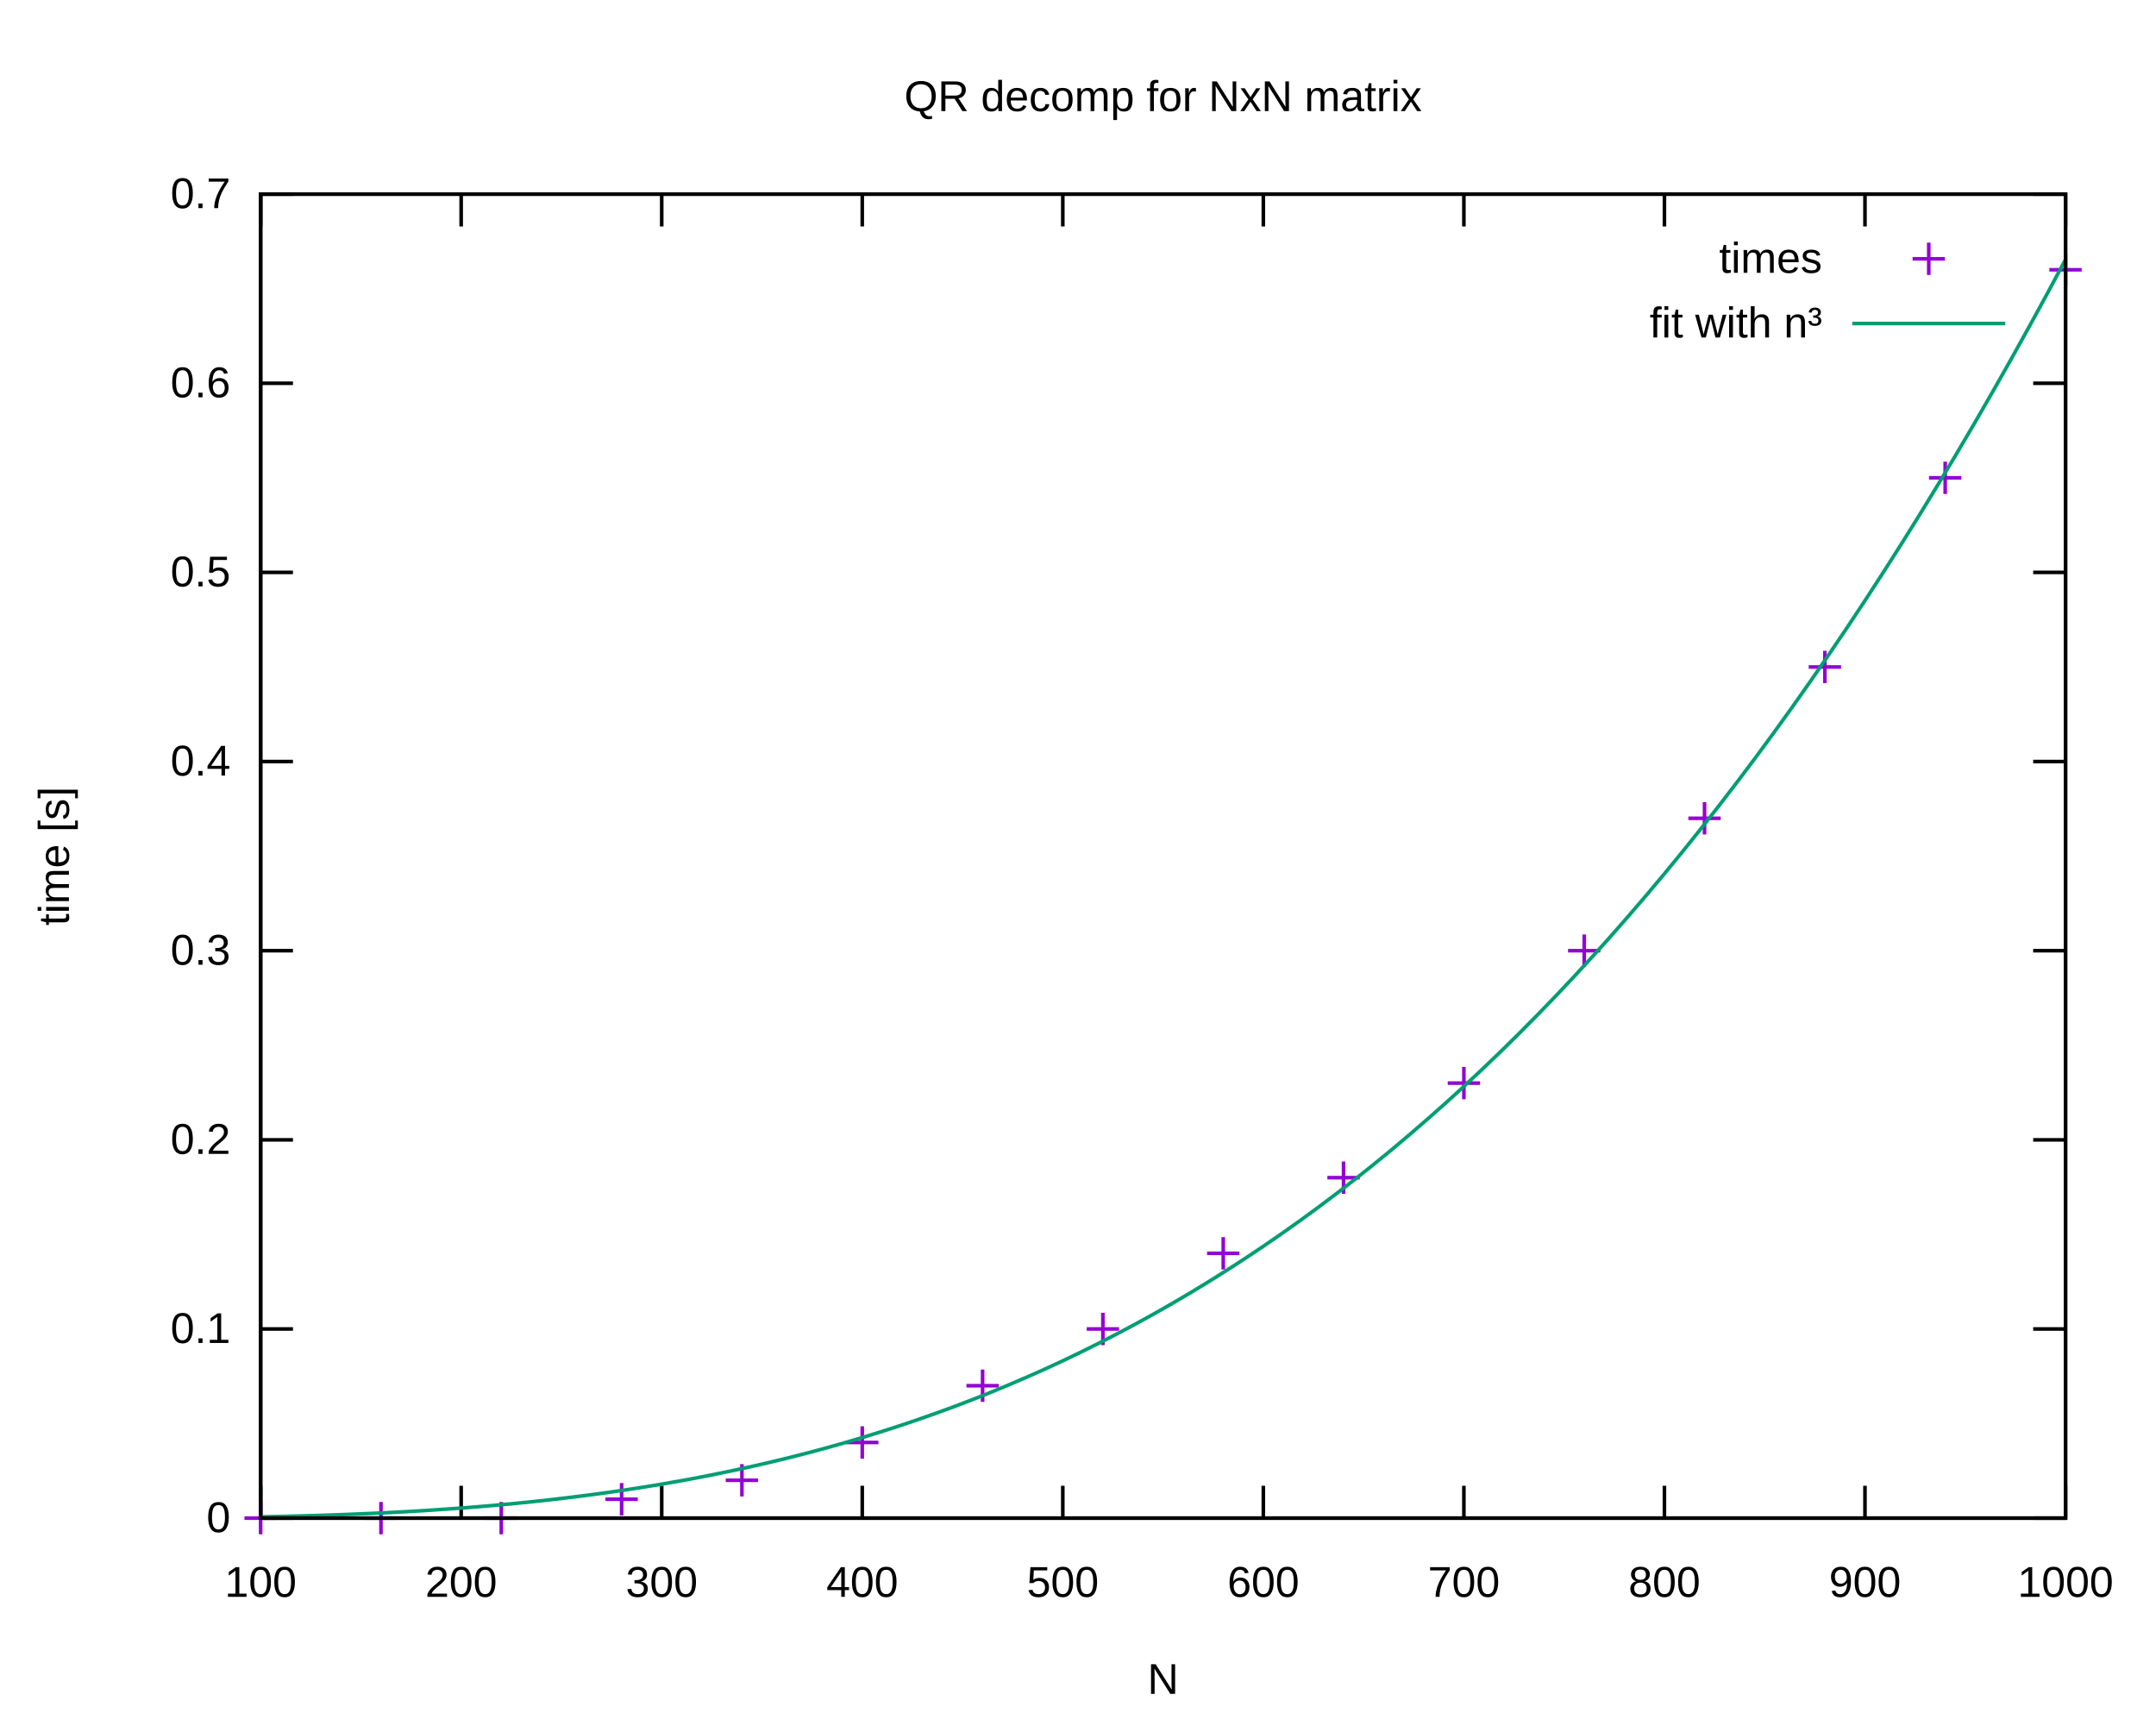
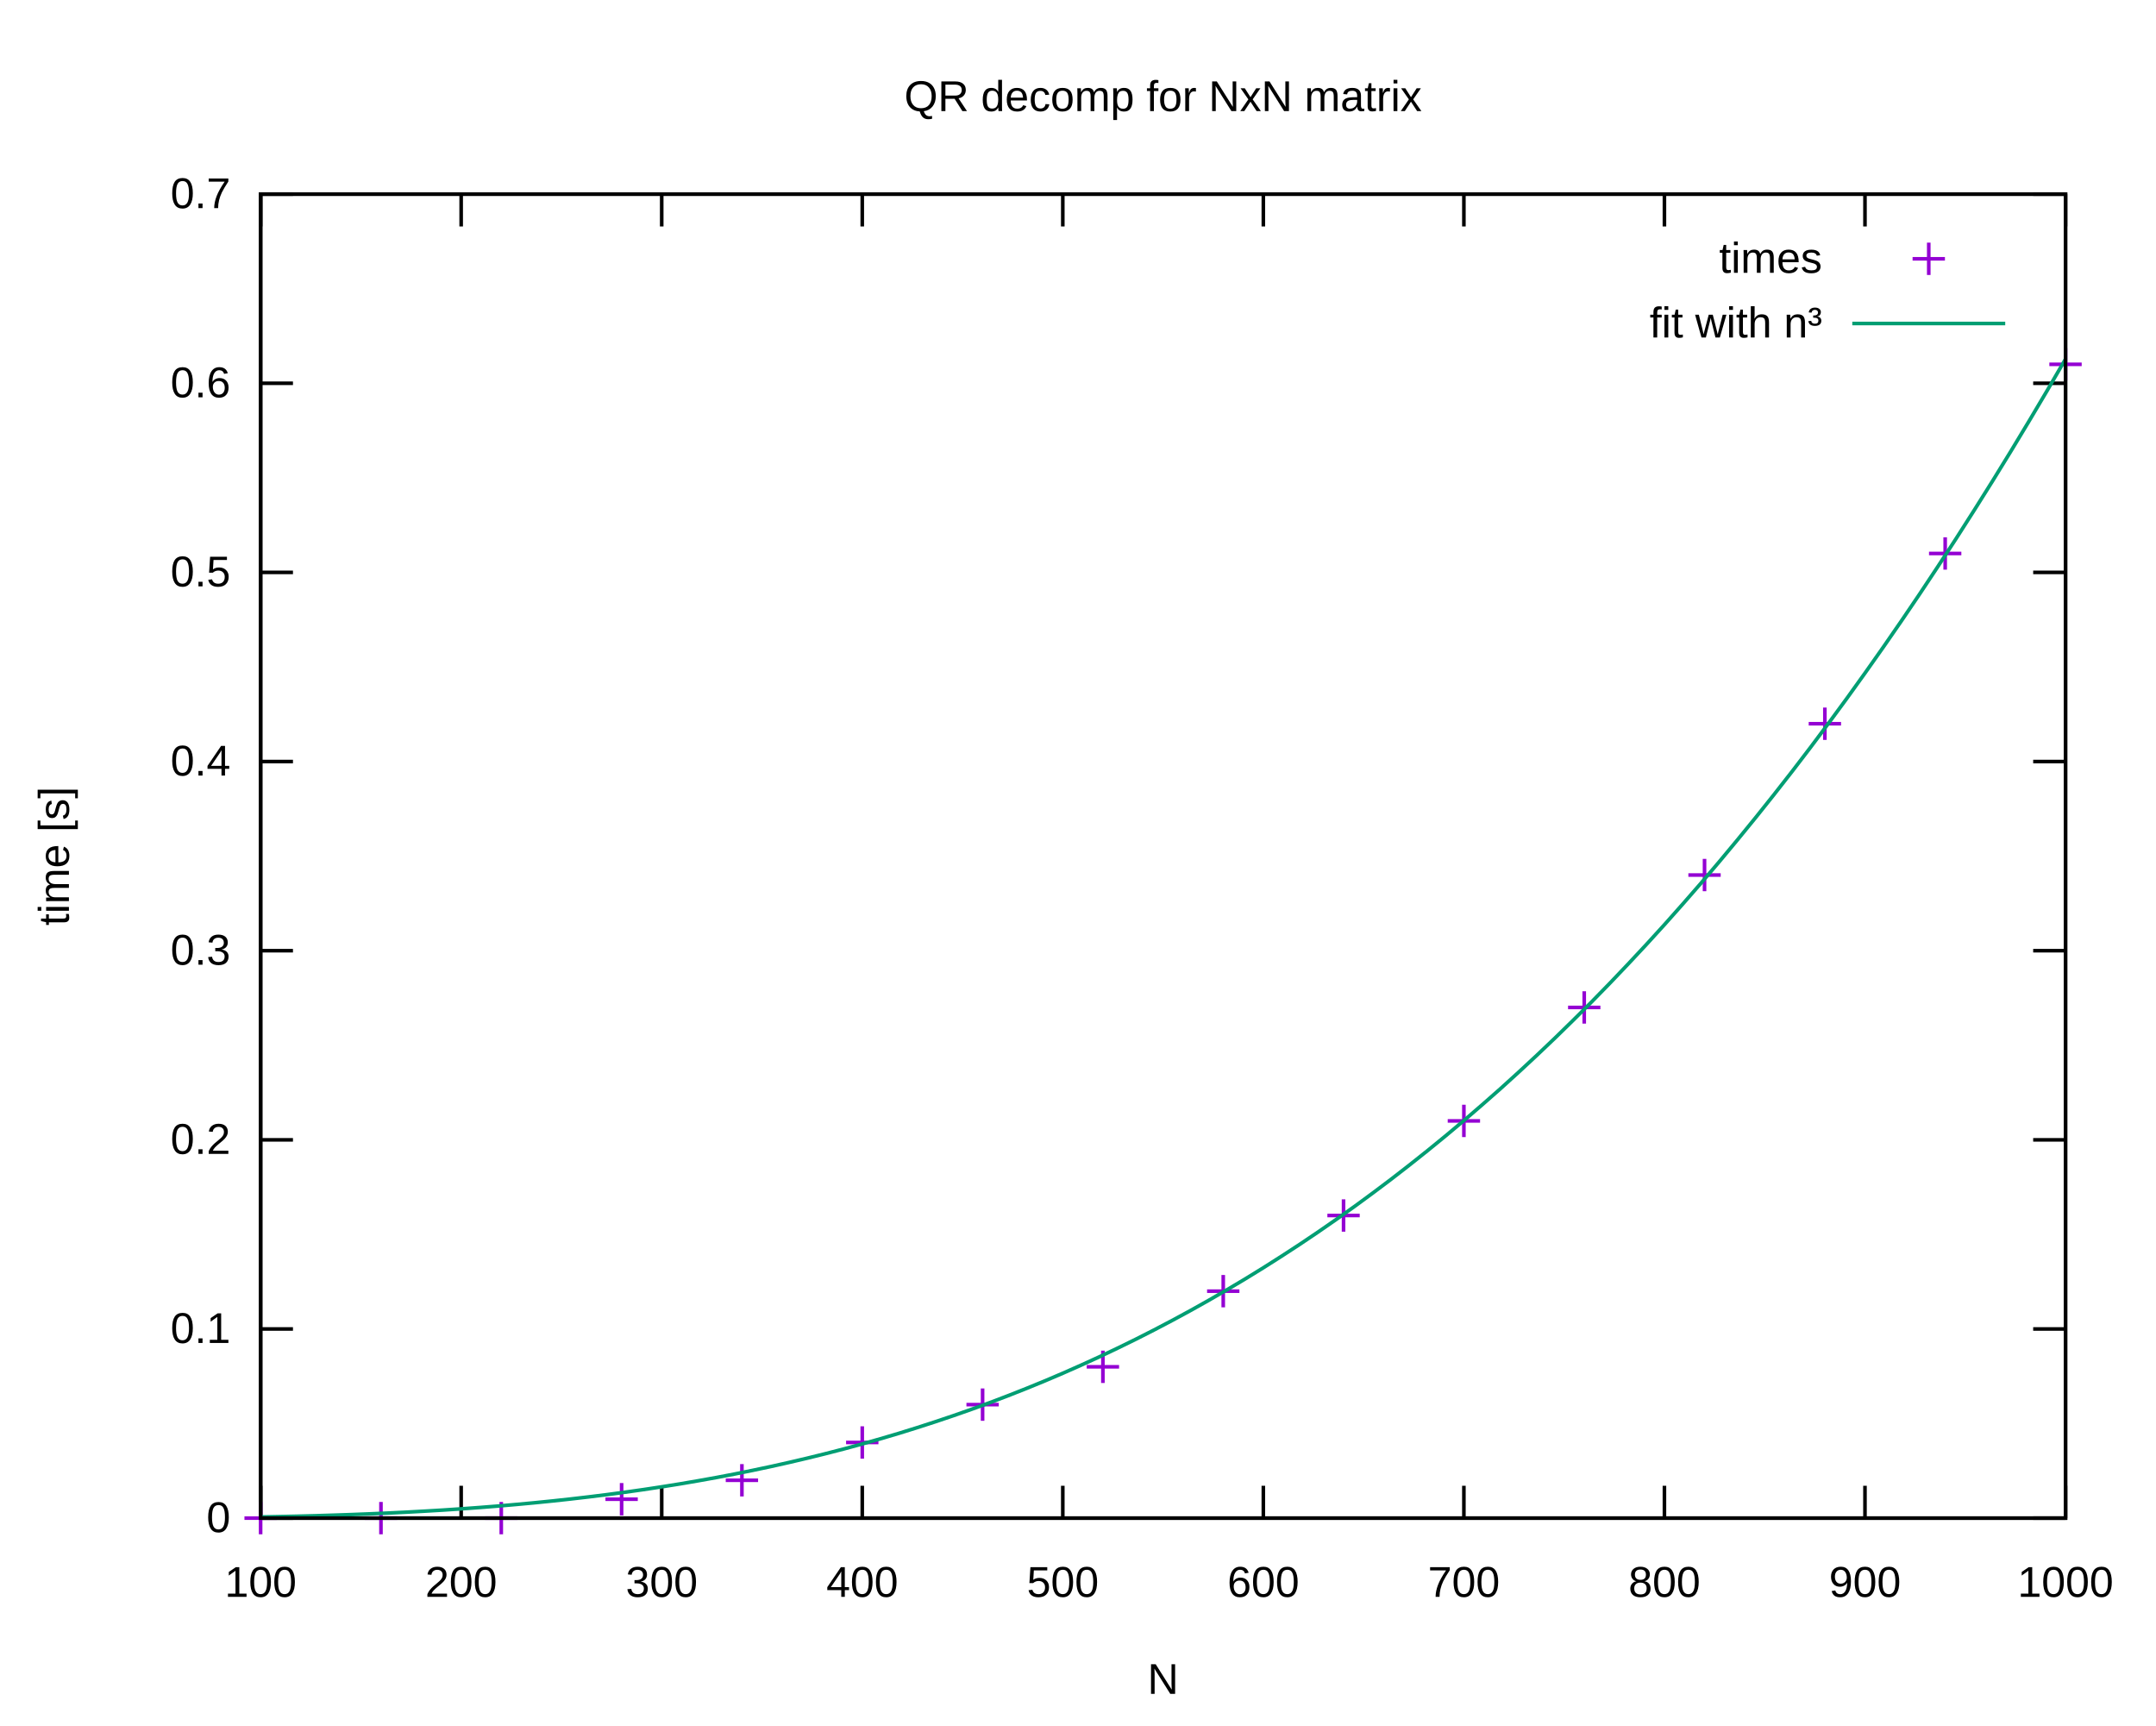
<svg xmlns="http://www.w3.org/2000/svg" xmlns:xlink="http://www.w3.org/1999/xlink" width="600" height="480" viewBox="0 0 600 480">
  <g id="gnuplot_canvas">
    <rect x="0" y="0" width="600" height="480" fill="none" />
    <defs>
      <circle id="gpDot" r="0.5" stroke-width="0.5" stroke="currentColor" />
      <path id="gpPt0" stroke-width="0.222" stroke="currentColor" d="M-1,0 h2 M0,-1 v2" />
      <path id="gpPt1" stroke-width="0.222" stroke="currentColor" d="M-1,-1 L1,1 M1,-1 L-1,1" />
      <path id="gpPt2" stroke-width="0.222" stroke="currentColor" d="M-1,0 L1,0 M0,-1 L0,1 M-1,-1 L1,1 M-1,1 L1,-1" />
      <rect id="gpPt3" stroke-width="0.222" stroke="currentColor" x="-1" y="-1" width="2" height="2" />
      <rect id="gpPt4" stroke-width="0.222" stroke="currentColor" fill="currentColor" x="-1" y="-1" width="2" height="2" />
      <circle id="gpPt5" stroke-width="0.222" stroke="currentColor" cx="0" cy="0" r="1" />
      <use xlink:href="#gpPt5" id="gpPt6" fill="currentColor" stroke="none" />
      <path id="gpPt7" stroke-width="0.222" stroke="currentColor" d="M0,-1.33 L-1.33,0.67 L1.33,0.67 z" />
      <use xlink:href="#gpPt7" id="gpPt8" fill="currentColor" stroke="none" />
      <use xlink:href="#gpPt7" id="gpPt9" stroke="currentColor" transform="rotate(180)" />
      <use xlink:href="#gpPt9" id="gpPt10" fill="currentColor" stroke="none" />
      <use xlink:href="#gpPt3" id="gpPt11" stroke="currentColor" transform="rotate(45)" />
      <use xlink:href="#gpPt11" id="gpPt12" fill="currentColor" stroke="none" />
      <path id="gpPt13" stroke-width="0.222" stroke="currentColor" d="M0,1.330 L1.265,0.411 L0.782,-1.067 L-0.782,-1.076 L-1.265,0.411 z" />
      <use xlink:href="#gpPt13" id="gpPt14" fill="currentColor" stroke="none" />
      <filter id="textbox" filterUnits="objectBoundingBox" x="0" y="0" height="1" width="1">
        <feFlood flood-color="white" flood-opacity="1" result="bgnd" />
        <feComposite in="SourceGraphic" in2="bgnd" operator="atop" />
      </filter>
      <filter id="greybox" filterUnits="objectBoundingBox" x="0" y="0" height="1" width="1">
        <feFlood flood-color="lightgrey" flood-opacity="1" result="grey" />
        <feComposite in="SourceGraphic" in2="grey" operator="atop" />
      </filter>
    </defs>
    <g fill="none" color="white" stroke="currentColor" stroke-width="1.00" stroke-linecap="butt" stroke-linejoin="miter">
</g>
    <g fill="none" color="black" stroke="currentColor" stroke-width="1.00" stroke-linecap="butt" stroke-linejoin="miter">
      <path stroke="black" d="M72.53,422.40 L81.53,422.40 M574.82,422.40 L565.82,422.40  " />
      <g transform="translate(64.14,426.30)" stroke="none" fill="black" font-family="Arial" font-size="12.00" text-anchor="end">
        <text>
          <tspan font-family="Arial"> 0</tspan>
        </text>
      </g>
    </g>
    <g fill="none" color="black" stroke="currentColor" stroke-width="1.00" stroke-linecap="butt" stroke-linejoin="miter">
      <path stroke="black" d="M72.53,369.77 L81.53,369.77 M574.82,369.77 L565.82,369.77  " />
      <g transform="translate(64.14,373.67)" stroke="none" fill="black" font-family="Arial" font-size="12.00" text-anchor="end">
        <text>
          <tspan font-family="Arial"> 0.1</tspan>
        </text>
      </g>
    </g>
    <g fill="none" color="black" stroke="currentColor" stroke-width="1.00" stroke-linecap="butt" stroke-linejoin="miter">
      <path stroke="black" d="M72.53,317.15 L81.53,317.15 M574.82,317.15 L565.82,317.15  " />
      <g transform="translate(64.14,321.05)" stroke="none" fill="black" font-family="Arial" font-size="12.00" text-anchor="end">
        <text>
          <tspan font-family="Arial"> 0.2</tspan>
        </text>
      </g>
    </g>
    <g fill="none" color="black" stroke="currentColor" stroke-width="1.00" stroke-linecap="butt" stroke-linejoin="miter">
      <path stroke="black" d="M72.53,264.52 L81.53,264.52 M574.82,264.52 L565.82,264.52  " />
      <g transform="translate(64.14,268.42)" stroke="none" fill="black" font-family="Arial" font-size="12.00" text-anchor="end">
        <text>
          <tspan font-family="Arial"> 0.3</tspan>
        </text>
      </g>
    </g>
    <g fill="none" color="black" stroke="currentColor" stroke-width="1.00" stroke-linecap="butt" stroke-linejoin="miter">
      <path stroke="black" d="M72.53,211.89 L81.53,211.89 M574.82,211.89 L565.82,211.89  " />
      <g transform="translate(64.14,215.79)" stroke="none" fill="black" font-family="Arial" font-size="12.00" text-anchor="end">
        <text>
          <tspan font-family="Arial"> 0.4</tspan>
        </text>
      </g>
    </g>
    <g fill="none" color="black" stroke="currentColor" stroke-width="1.00" stroke-linecap="butt" stroke-linejoin="miter">
      <path stroke="black" d="M72.53,159.26 L81.53,159.26 M574.82,159.26 L565.82,159.26  " />
      <g transform="translate(64.14,163.16)" stroke="none" fill="black" font-family="Arial" font-size="12.00" text-anchor="end">
        <text>
          <tspan font-family="Arial"> 0.5</tspan>
        </text>
      </g>
    </g>
    <g fill="none" color="black" stroke="currentColor" stroke-width="1.00" stroke-linecap="butt" stroke-linejoin="miter">
      <path stroke="black" d="M72.53,106.64 L81.53,106.64 M574.82,106.64 L565.82,106.64  " />
      <g transform="translate(64.14,110.54)" stroke="none" fill="black" font-family="Arial" font-size="12.00" text-anchor="end">
        <text>
          <tspan font-family="Arial"> 0.6</tspan>
        </text>
      </g>
    </g>
    <g fill="none" color="black" stroke="currentColor" stroke-width="1.00" stroke-linecap="butt" stroke-linejoin="miter">
      <path stroke="black" d="M72.53,54.01 L81.53,54.01 M574.82,54.01 L565.82,54.01  " />
      <g transform="translate(64.14,57.91)" stroke="none" fill="black" font-family="Arial" font-size="12.00" text-anchor="end">
        <text>
          <tspan font-family="Arial"> 0.7</tspan>
        </text>
      </g>
    </g>
    <g fill="none" color="black" stroke="currentColor" stroke-width="1.00" stroke-linecap="butt" stroke-linejoin="miter">
      <path stroke="black" d="M72.53,422.40 L72.53,413.40 M72.53,54.01 L72.53,63.01  " />
      <g transform="translate(72.53,444.30)" stroke="none" fill="black" font-family="Arial" font-size="12.00" text-anchor="middle">
        <text>
          <tspan font-family="Arial"> 100</tspan>
        </text>
      </g>
    </g>
    <g fill="none" color="black" stroke="currentColor" stroke-width="1.00" stroke-linecap="butt" stroke-linejoin="miter">
      <path stroke="black" d="M128.34,422.40 L128.34,413.40 M128.34,54.01 L128.34,63.01  " />
      <g transform="translate(128.34,444.30)" stroke="none" fill="black" font-family="Arial" font-size="12.00" text-anchor="middle">
        <text>
          <tspan font-family="Arial"> 200</tspan>
        </text>
      </g>
    </g>
    <g fill="none" color="black" stroke="currentColor" stroke-width="1.00" stroke-linecap="butt" stroke-linejoin="miter">
      <path stroke="black" d="M184.15,422.40 L184.15,413.40 M184.15,54.01 L184.15,63.01  " />
      <g transform="translate(184.15,444.30)" stroke="none" fill="black" font-family="Arial" font-size="12.00" text-anchor="middle">
        <text>
          <tspan font-family="Arial"> 300</tspan>
        </text>
      </g>
    </g>
    <g fill="none" color="black" stroke="currentColor" stroke-width="1.00" stroke-linecap="butt" stroke-linejoin="miter">
      <path stroke="black" d="M239.96,422.40 L239.96,413.40 M239.96,54.01 L239.96,63.01  " />
      <g transform="translate(239.96,444.30)" stroke="none" fill="black" font-family="Arial" font-size="12.00" text-anchor="middle">
        <text>
          <tspan font-family="Arial"> 400</tspan>
        </text>
      </g>
    </g>
    <g fill="none" color="black" stroke="currentColor" stroke-width="1.00" stroke-linecap="butt" stroke-linejoin="miter">
      <path stroke="black" d="M295.77,422.40 L295.77,413.40 M295.77,54.01 L295.77,63.01  " />
      <g transform="translate(295.77,444.30)" stroke="none" fill="black" font-family="Arial" font-size="12.00" text-anchor="middle">
        <text>
          <tspan font-family="Arial"> 500</tspan>
        </text>
      </g>
    </g>
    <g fill="none" color="black" stroke="currentColor" stroke-width="1.00" stroke-linecap="butt" stroke-linejoin="miter">
      <path stroke="black" d="M351.58,422.40 L351.58,413.40 M351.58,54.01 L351.58,63.01  " />
      <g transform="translate(351.58,444.30)" stroke="none" fill="black" font-family="Arial" font-size="12.00" text-anchor="middle">
        <text>
          <tspan font-family="Arial"> 600</tspan>
        </text>
      </g>
    </g>
    <g fill="none" color="black" stroke="currentColor" stroke-width="1.00" stroke-linecap="butt" stroke-linejoin="miter">
      <path stroke="black" d="M407.39,422.40 L407.39,413.40 M407.39,54.01 L407.39,63.01  " />
      <g transform="translate(407.39,444.30)" stroke="none" fill="black" font-family="Arial" font-size="12.00" text-anchor="middle">
        <text>
          <tspan font-family="Arial"> 700</tspan>
        </text>
      </g>
    </g>
    <g fill="none" color="black" stroke="currentColor" stroke-width="1.00" stroke-linecap="butt" stroke-linejoin="miter">
      <path stroke="black" d="M463.20,422.40 L463.20,413.40 M463.20,54.01 L463.20,63.01  " />
      <g transform="translate(463.20,444.30)" stroke="none" fill="black" font-family="Arial" font-size="12.00" text-anchor="middle">
        <text>
          <tspan font-family="Arial"> 800</tspan>
        </text>
      </g>
    </g>
    <g fill="none" color="black" stroke="currentColor" stroke-width="1.00" stroke-linecap="butt" stroke-linejoin="miter">
      <path stroke="black" d="M519.01,422.40 L519.01,413.40 M519.01,54.01 L519.01,63.01  " />
      <g transform="translate(519.01,444.30)" stroke="none" fill="black" font-family="Arial" font-size="12.00" text-anchor="middle">
        <text>
          <tspan font-family="Arial"> 900</tspan>
        </text>
      </g>
    </g>
    <g fill="none" color="black" stroke="currentColor" stroke-width="1.00" stroke-linecap="butt" stroke-linejoin="miter">
      <path stroke="black" d="M574.82,422.40 L574.82,413.40 M574.82,54.01 L574.82,63.01  " />
      <g transform="translate(574.82,444.30)" stroke="none" fill="black" font-family="Arial" font-size="12.00" text-anchor="middle">
        <text>
          <tspan font-family="Arial"> 1000</tspan>
        </text>
      </g>
    </g>
    <g fill="none" color="black" stroke="currentColor" stroke-width="1.00" stroke-linecap="butt" stroke-linejoin="miter">
</g>
    <g fill="none" color="black" stroke="currentColor" stroke-width="1.00" stroke-linecap="butt" stroke-linejoin="miter">
      <path stroke="black" d="M72.53,54.01 L72.53,422.40 L574.82,422.40 L574.82,54.01 L72.53,54.01 Z  " />
    </g>
    <g fill="none" color="black" stroke="currentColor" stroke-width="1.00" stroke-linecap="butt" stroke-linejoin="miter">
</g>
    <g id="gnuplot_plot_1">
      <g fill="none" color="black" stroke="currentColor" stroke-width="1.00" stroke-linecap="butt" stroke-linejoin="miter">
        <g transform="translate(507.09,75.91)" stroke="none" fill="black" font-family="Arial" font-size="12.00" text-anchor="end">
          <text>
            <tspan font-family="Arial">times</tspan>
          </text>
        </g>
      </g>
      <g fill="none" color="black" stroke="currentColor" stroke-width="1.00" stroke-linecap="butt" stroke-linejoin="miter">
        <use xlink:href="#gpPt0" transform="translate(72.53,422.40) scale(4.50)" color="rgb(148,   0, 211)" />
        <use xlink:href="#gpPt0" transform="translate(106.02,422.40) scale(4.50)" color="rgb(148,   0, 211)" />
        <use xlink:href="#gpPt0" transform="translate(139.50,422.40) scale(4.50)" color="rgb(148,   0, 211)" />
        <use xlink:href="#gpPt0" transform="translate(172.99,417.14) scale(4.50)" color="rgb(148,   0, 211)" />
        <use xlink:href="#gpPt0" transform="translate(206.47,411.87) scale(4.50)" color="rgb(148,   0, 211)" />
        <use xlink:href="#gpPt0" transform="translate(239.96,401.35) scale(4.50)" color="rgb(148,   0, 211)" />
-         <use xlink:href="#gpPt0" transform="translate(273.45,385.56) scale(4.50)" color="rgb(148,   0, 211)" />
-         <use xlink:href="#gpPt0" transform="translate(306.93,369.77) scale(4.50)" color="rgb(148,   0, 211)" />
-         <use xlink:href="#gpPt0" transform="translate(340.42,348.72) scale(4.50)" color="rgb(148,   0, 211)" />
-         <use xlink:href="#gpPt0" transform="translate(373.90,327.67) scale(4.50)" color="rgb(148,   0, 211)" />
-         <use xlink:href="#gpPt0" transform="translate(407.39,301.36) scale(4.50)" color="rgb(148,   0, 211)" />
-         <use xlink:href="#gpPt0" transform="translate(440.88,264.52) scale(4.50)" color="rgb(148,   0, 211)" />
-         <use xlink:href="#gpPt0" transform="translate(474.36,227.68) scale(4.50)" color="rgb(148,   0, 211)" />
-         <use xlink:href="#gpPt0" transform="translate(507.85,185.58) scale(4.50)" color="rgb(148,   0, 211)" />
-         <use xlink:href="#gpPt0" transform="translate(541.33,132.95) scale(4.50)" color="rgb(148,   0, 211)" />
-         <use xlink:href="#gpPt0" transform="translate(574.82,75.06) scale(4.50)" color="rgb(148,   0, 211)" />
+         <use xlink:href="#gpPt0" transform="translate(273.45,390.82) scale(4.50)" color="rgb(148,   0, 211)" />
+         <use xlink:href="#gpPt0" transform="translate(306.93,380.30) scale(4.50)" color="rgb(148,   0, 211)" />
+         <use xlink:href="#gpPt0" transform="translate(340.42,359.25) scale(4.50)" color="rgb(148,   0, 211)" />
+         <use xlink:href="#gpPt0" transform="translate(373.90,338.20) scale(4.50)" color="rgb(148,   0, 211)" />
+         <use xlink:href="#gpPt0" transform="translate(407.39,311.88) scale(4.50)" color="rgb(148,   0, 211)" />
+         <use xlink:href="#gpPt0" transform="translate(440.88,280.31) scale(4.50)" color="rgb(148,   0, 211)" />
+         <use xlink:href="#gpPt0" transform="translate(474.36,243.47) scale(4.50)" color="rgb(148,   0, 211)" />
+         <use xlink:href="#gpPt0" transform="translate(507.85,201.37) scale(4.50)" color="rgb(148,   0, 211)" />
+         <use xlink:href="#gpPt0" transform="translate(541.33,154.00) scale(4.50)" color="rgb(148,   0, 211)" />
+         <use xlink:href="#gpPt0" transform="translate(574.82,101.37) scale(4.50)" color="rgb(148,   0, 211)" />
        <use xlink:href="#gpPt0" transform="translate(536.76,72.01) scale(4.50)" color="rgb(148,   0, 211)" />
      </g>
    </g>
    <g id="gnuplot_plot_2">
      <g fill="none" color="black" stroke="currentColor" stroke-width="1.00" stroke-linecap="butt" stroke-linejoin="miter">
        <g transform="translate(507.09,93.91)" stroke="none" fill="black" font-family="Arial" font-size="12.00" text-anchor="end">
          <text>
            <tspan font-family="Arial">fit with n³</tspan>
          </text>
        </g>
      </g>
      <g fill="none" color="black" stroke="currentColor" stroke-width="1.00" stroke-linecap="butt" stroke-linejoin="miter">
-         <path stroke="rgb(  0, 158, 115)" d="M515.48,90.01 L558.04,90.01 M72.53,422.05 L77.60,421.95 L82.68,421.82 L87.75,421.68 L92.82,421.51 L97.90,421.32   L102.97,421.11 L108.05,420.87 L113.12,420.60 L118.19,420.30 L123.27,419.96 L128.34,419.60 L133.41,419.20 L138.49,418.76   L143.56,418.29 L148.63,417.78 L153.71,417.22 L158.78,416.62 L163.86,415.98 L168.93,415.30 L174.00,414.56 L179.08,413.78   L184.15,412.94 L189.22,412.06 L194.30,411.12 L199.37,410.12 L204.44,409.07 L209.52,407.96 L214.59,406.79 L219.67,405.56   L224.74,404.27 L229.81,402.91 L234.89,401.48 L239.96,399.99 L245.03,398.42 L250.11,396.79 L255.18,395.08 L260.25,393.30   L265.33,391.45 L270.40,389.51 L275.48,387.50 L280.55,385.40 L285.62,383.23 L290.70,380.97 L295.77,378.63 L300.84,376.19   L305.92,373.67 L310.99,371.06 L316.06,368.36 L321.14,365.57 L326.21,362.68 L331.29,359.69 L336.36,356.61 L341.43,353.43   L346.51,350.14 L351.58,346.76 L356.65,343.27 L361.73,339.67 L366.80,335.97 L371.87,332.15 L376.95,328.23 L382.02,324.20   L387.10,320.05 L392.17,315.78 L397.24,311.40 L402.32,306.90 L407.39,302.28 L412.46,297.54 L417.54,292.68 L422.61,287.69   L427.68,282.57 L432.76,277.33 L437.83,271.96 L442.91,266.45 L447.98,260.82 L453.05,255.05 L458.13,249.14 L463.20,243.10   L468.27,236.92 L473.35,230.59 L478.42,224.13 L483.49,217.52 L488.57,210.77 L493.64,203.87 L498.72,196.82 L503.79,189.62   L508.86,182.27 L513.94,174.76 L519.01,167.11 L524.08,159.29 L529.16,151.32 L534.23,143.19 L539.30,134.89 L544.38,126.44   L549.45,117.82 L554.53,109.03 L559.60,100.08 L564.67,90.96 L569.75,81.67 L574.82,72.20  " />
+         <path stroke="rgb(  0, 158, 115)" d="M515.48,90.01 L558.04,90.01 M72.53,422.08 L77.60,421.98 L82.68,421.87 L87.75,421.74 L92.82,421.58 L97.90,421.41   L102.97,421.21 L108.05,420.99 L113.12,420.74 L118.19,420.46 L123.27,420.16 L128.34,419.82 L133.41,419.45 L138.49,419.05   L143.56,418.61 L148.63,418.14 L153.71,417.63 L158.78,417.08 L163.86,416.49 L168.93,415.86 L174.00,415.18 L179.08,414.46   L184.15,413.69 L189.22,412.88 L194.30,412.01 L199.37,411.10 L204.44,410.13 L209.52,409.10 L214.59,408.03 L219.67,406.89   L224.74,405.70 L229.81,404.45 L234.89,403.14 L239.96,401.76 L245.03,400.32 L250.11,398.82 L255.18,397.24 L260.25,395.60   L265.33,393.89 L270.40,392.11 L275.48,390.26 L280.55,388.33 L285.62,386.33 L290.70,384.25 L295.77,382.09 L300.84,379.85   L305.92,377.53 L310.99,375.12 L316.06,372.64 L321.14,370.06 L326.21,367.40 L331.29,364.65 L336.36,361.81 L341.43,358.88   L346.51,355.86 L351.58,352.74 L356.65,349.52 L361.73,346.21 L366.80,342.80 L371.87,339.29 L376.95,335.68 L382.02,331.96   L387.10,328.14 L392.17,324.21 L397.24,320.18 L402.32,316.03 L407.39,311.78 L412.46,307.41 L417.54,302.94 L422.61,298.34   L427.68,293.63 L432.76,288.80 L437.83,283.85 L442.91,278.79 L447.98,273.60 L453.05,268.28 L458.13,262.84 L463.20,257.28   L468.27,251.58 L473.35,245.76 L478.42,239.81 L483.49,233.72 L488.57,227.50 L493.64,221.15 L498.72,214.66 L503.79,208.03   L508.86,201.26 L513.94,194.35 L519.01,187.29 L524.08,180.10 L529.16,172.75 L534.23,165.27 L539.30,157.63 L544.38,149.84   L549.45,141.90 L554.53,133.81 L559.60,125.57 L564.67,117.17 L569.75,108.61 L574.82,99.89  " />
      </g>
    </g>
    <g fill="none" color="white" stroke="rgb(  0, 158, 115)" stroke-width="2.00" stroke-linecap="butt" stroke-linejoin="miter">
</g>
    <g fill="none" color="black" stroke="currentColor" stroke-width="2.00" stroke-linecap="butt" stroke-linejoin="miter">
</g>
    <g fill="none" color="black" stroke="black" stroke-width="1.00" stroke-linecap="butt" stroke-linejoin="miter">
</g>
    <g fill="none" color="black" stroke="currentColor" stroke-width="1.00" stroke-linecap="butt" stroke-linejoin="miter">
      <path stroke="black" d="M72.53,54.01 L72.53,422.40 L574.82,422.40 L574.82,54.01 L72.53,54.01 Z  " />
      <g transform="translate(19.18,238.21) rotate(270.00)" stroke="none" fill="black" font-family="Arial" font-size="12.00" text-anchor="middle">
        <text>
          <tspan font-family="Arial">time [s]</tspan>
        </text>
      </g>
    </g>
    <g fill="none" color="black" stroke="currentColor" stroke-width="1.00" stroke-linecap="butt" stroke-linejoin="miter">
      <g transform="translate(323.67,471.30)" stroke="none" fill="black" font-family="Arial" font-size="12.00" text-anchor="middle">
        <text>
          <tspan font-family="Arial">N</tspan>
        </text>
      </g>
    </g>
    <g fill="none" color="black" stroke="currentColor" stroke-width="1.00" stroke-linecap="butt" stroke-linejoin="miter">
</g>
    <g fill="none" color="black" stroke="currentColor" stroke-width="1.00" stroke-linecap="butt" stroke-linejoin="miter">
      <g transform="translate(323.67,30.91)" stroke="none" fill="black" font-family="Arial" font-size="12.00" text-anchor="middle">
        <text>
          <tspan font-family="Arial">QR decomp for NxN matrix</tspan>
        </text>
      </g>
    </g>
    <g fill="none" color="black" stroke="currentColor" stroke-width="1.00" stroke-linecap="butt" stroke-linejoin="miter">
</g>
  </g>
</svg>
